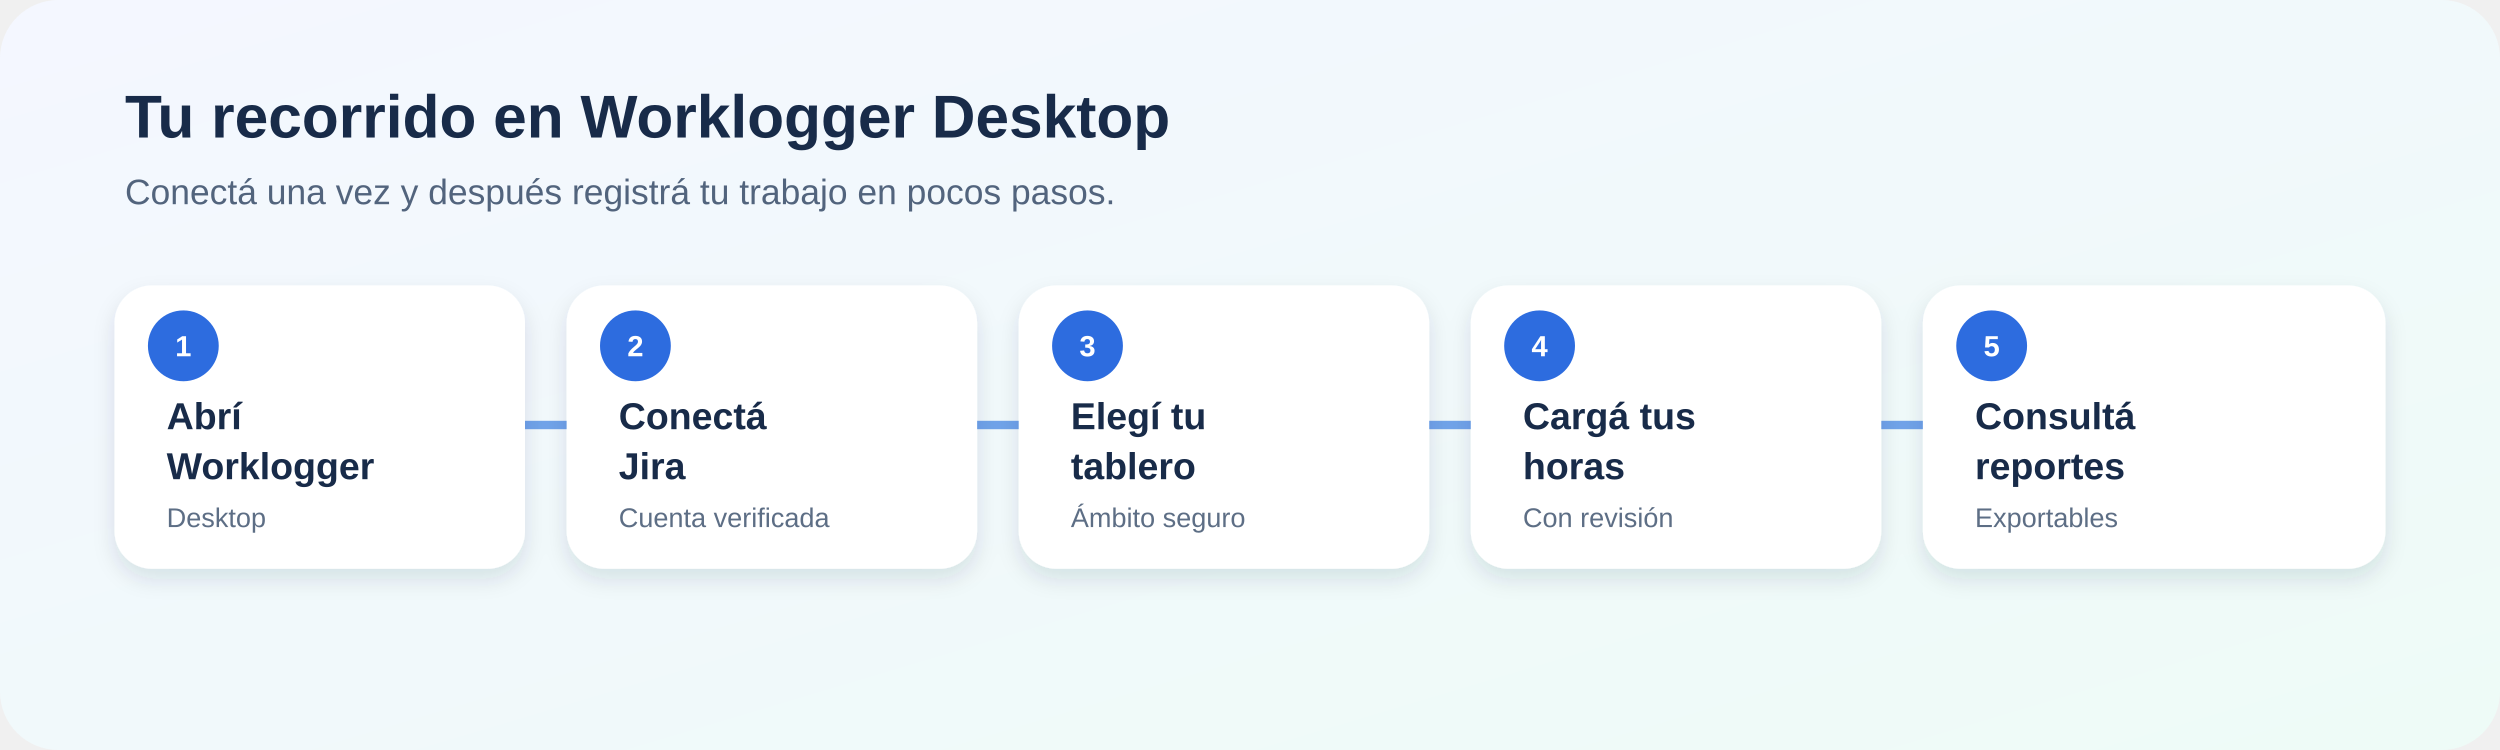
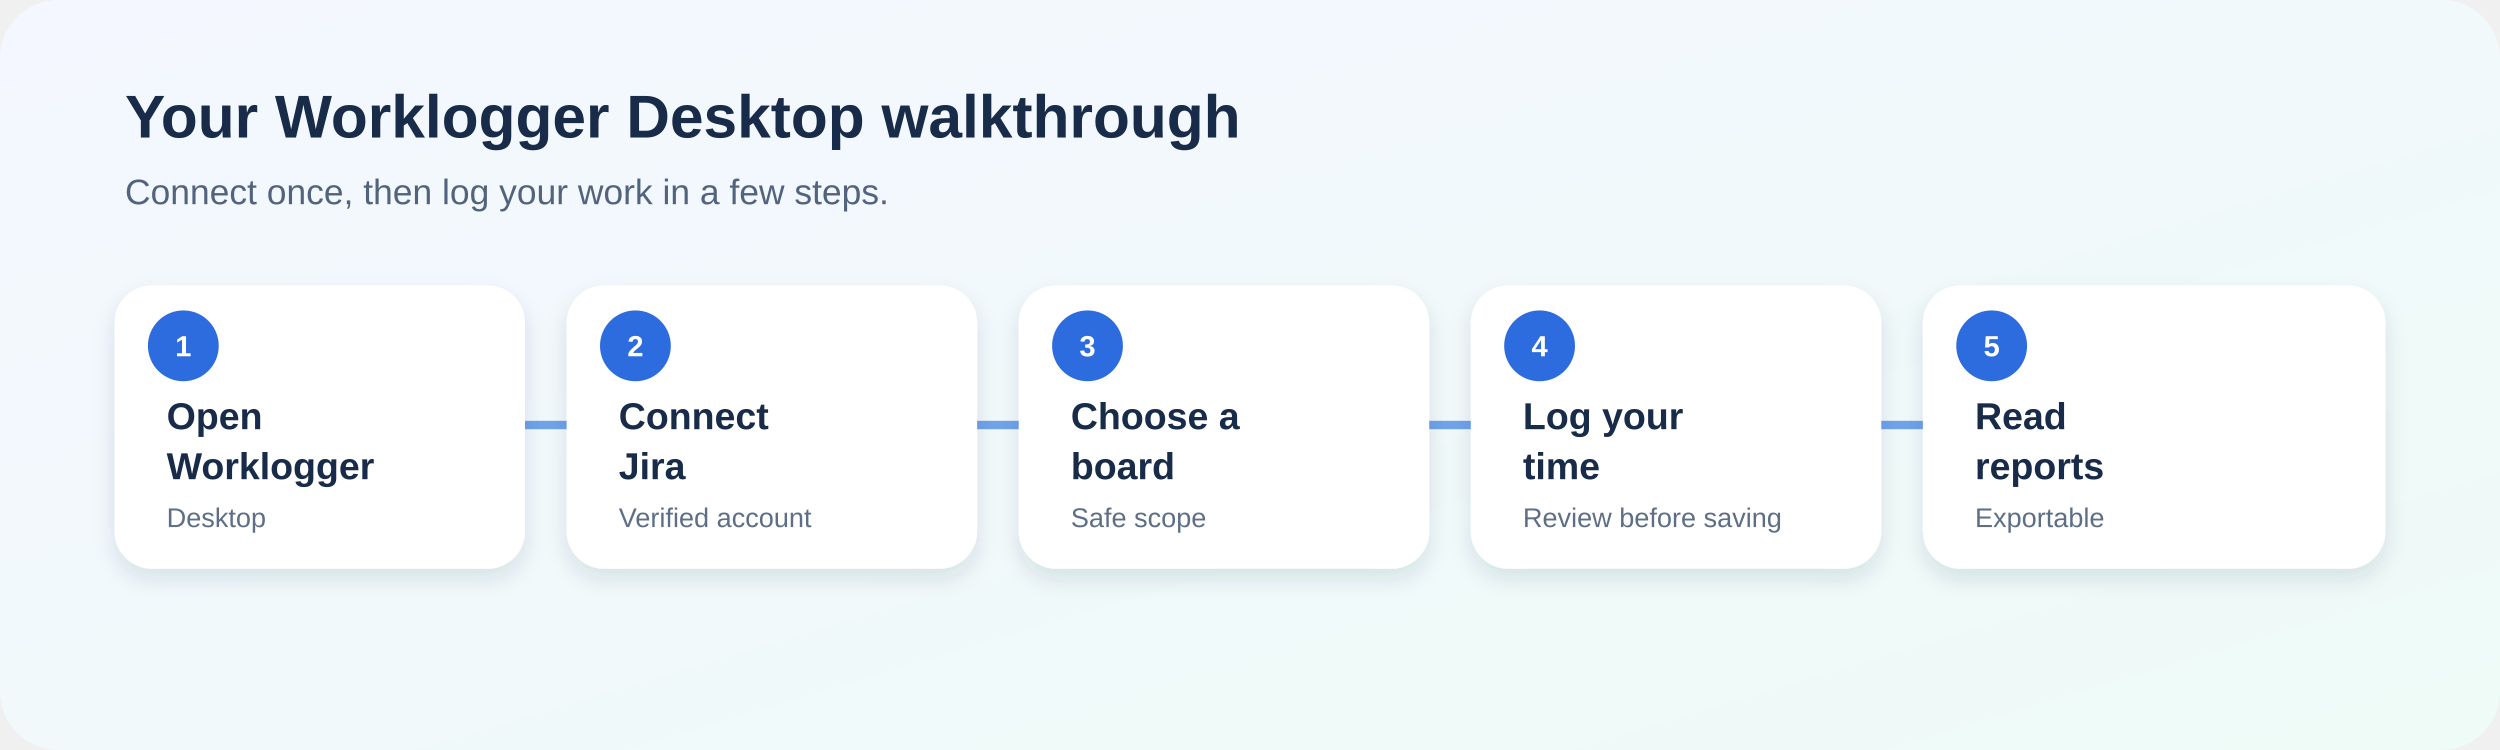
<svg xmlns="http://www.w3.org/2000/svg" width="1200" height="360" viewBox="0 0 1200 360" role="img" aria-labelledby="title description">
  <defs>
    <linearGradient id="background" x1="0" x2="1" y1="0" y2="1">
      <stop stop-color="#f4f7ff" />
      <stop offset="1" stop-color="#eefbf7" />
    </linearGradient>
    <filter id="shadow" x="-10%" y="-20%" width="120%" height="150%">
      <feDropShadow dx="0" dy="5" stdDeviation="5" flood-color="#1b2c4f" flood-opacity=".12" />
    </filter>
  </defs>
  <rect width="1200" height="360" rx="28" fill="url(#background)" />
-   <text x="60" y="66" fill="#182b49" font-family="Arial, sans-serif" font-size="29" font-weight="700">Tu recorrido en Worklogger Desktop</text>
-   <text x="60" y="98" fill="#52647d" font-family="Arial, sans-serif" font-size="17">Conectá una vez y después registrá tu trabajo en pocos pasos.</text>
+   <text x="60" y="66" fill="#182b49" font-family="Arial, sans-serif" font-size="29" font-weight="700">Your Worklogger Desktop walkthrough</text>
+   <text x="60" y="98" fill="#52647d" font-family="Arial, sans-serif" font-size="17">Connect once, then log your work in a few steps.</text>
  <g font-family="Arial, sans-serif">
    <path d="M252 204H287M469 204H504M686 204H721M903 204H938" stroke="#70a3e9" stroke-width="4" stroke-linecap="round" />
    <g filter="url(#shadow)">
      <rect x="55" y="137" width="197" height="136" rx="18" fill="#ffffff" />
      <rect x="272" y="137" width="197" height="136" rx="18" fill="#ffffff" />
      <rect x="489" y="137" width="197" height="136" rx="18" fill="#ffffff" />
      <rect x="706" y="137" width="197" height="136" rx="18" fill="#ffffff" />
      <rect x="923" y="137" width="222" height="136" rx="18" fill="#ffffff" />
    </g>
    <g font-size="14" font-weight="700" fill="#ffffff" text-anchor="middle">
      <circle cx="88" cy="166" r="17" fill="#2d6cdf" />
      <text x="88" y="171">1</text>
      <circle cx="305" cy="166" r="17" fill="#2d6cdf" />
      <text x="305" y="171">2</text>
      <circle cx="522" cy="166" r="17" fill="#2d6cdf" />
      <text x="522" y="171">3</text>
      <circle cx="739" cy="166" r="17" fill="#2d6cdf" />
      <text x="739" y="171">4</text>
      <circle cx="956" cy="166" r="17" fill="#2d6cdf" />
      <text x="956" y="171">5</text>
    </g>
    <g fill="#182b49" font-size="18" font-weight="700">
-       <text x="80" y="206">Abrí</text>
+       <text x="80" y="206">Open</text>
      <text x="80" y="230">Worklogger</text>
-       <text x="297" y="206">Conectá</text>
+       <text x="297" y="206">Connect</text>
      <text x="297" y="230">Jira</text>
-       <text x="514" y="206">Elegí tu</text>
-       <text x="514" y="230">tablero</text>
-       <text x="731" y="206">Cargá tus</text>
-       <text x="731" y="230">horas</text>
-       <text x="948" y="206">Consultá</text>
-       <text x="948" y="230">reportes</text>
+       <text x="514" y="206">Choose a</text>
+       <text x="514" y="230">board</text>
+       <text x="731" y="206">Log your</text>
+       <text x="731" y="230">time</text>
+       <text x="948" y="206">Read</text>
+       <text x="948" y="230">reports</text>
    </g>
    <g fill="#5d6e85" font-size="13">
      <text x="80" y="253">Desktop</text>
-       <text x="297" y="253">Cuenta verificada</text>
-       <text x="514" y="253">Ámbito seguro</text>
-       <text x="731" y="253">Con revisión</text>
-       <text x="948" y="253">Exportables</text>
+       <text x="297" y="253">Verified account</text>
+       <text x="514" y="253">Safe scope</text>
+       <text x="731" y="253">Review before saving</text>
+       <text x="948" y="253">Exportable</text>
    </g>
  </g>
</svg>
